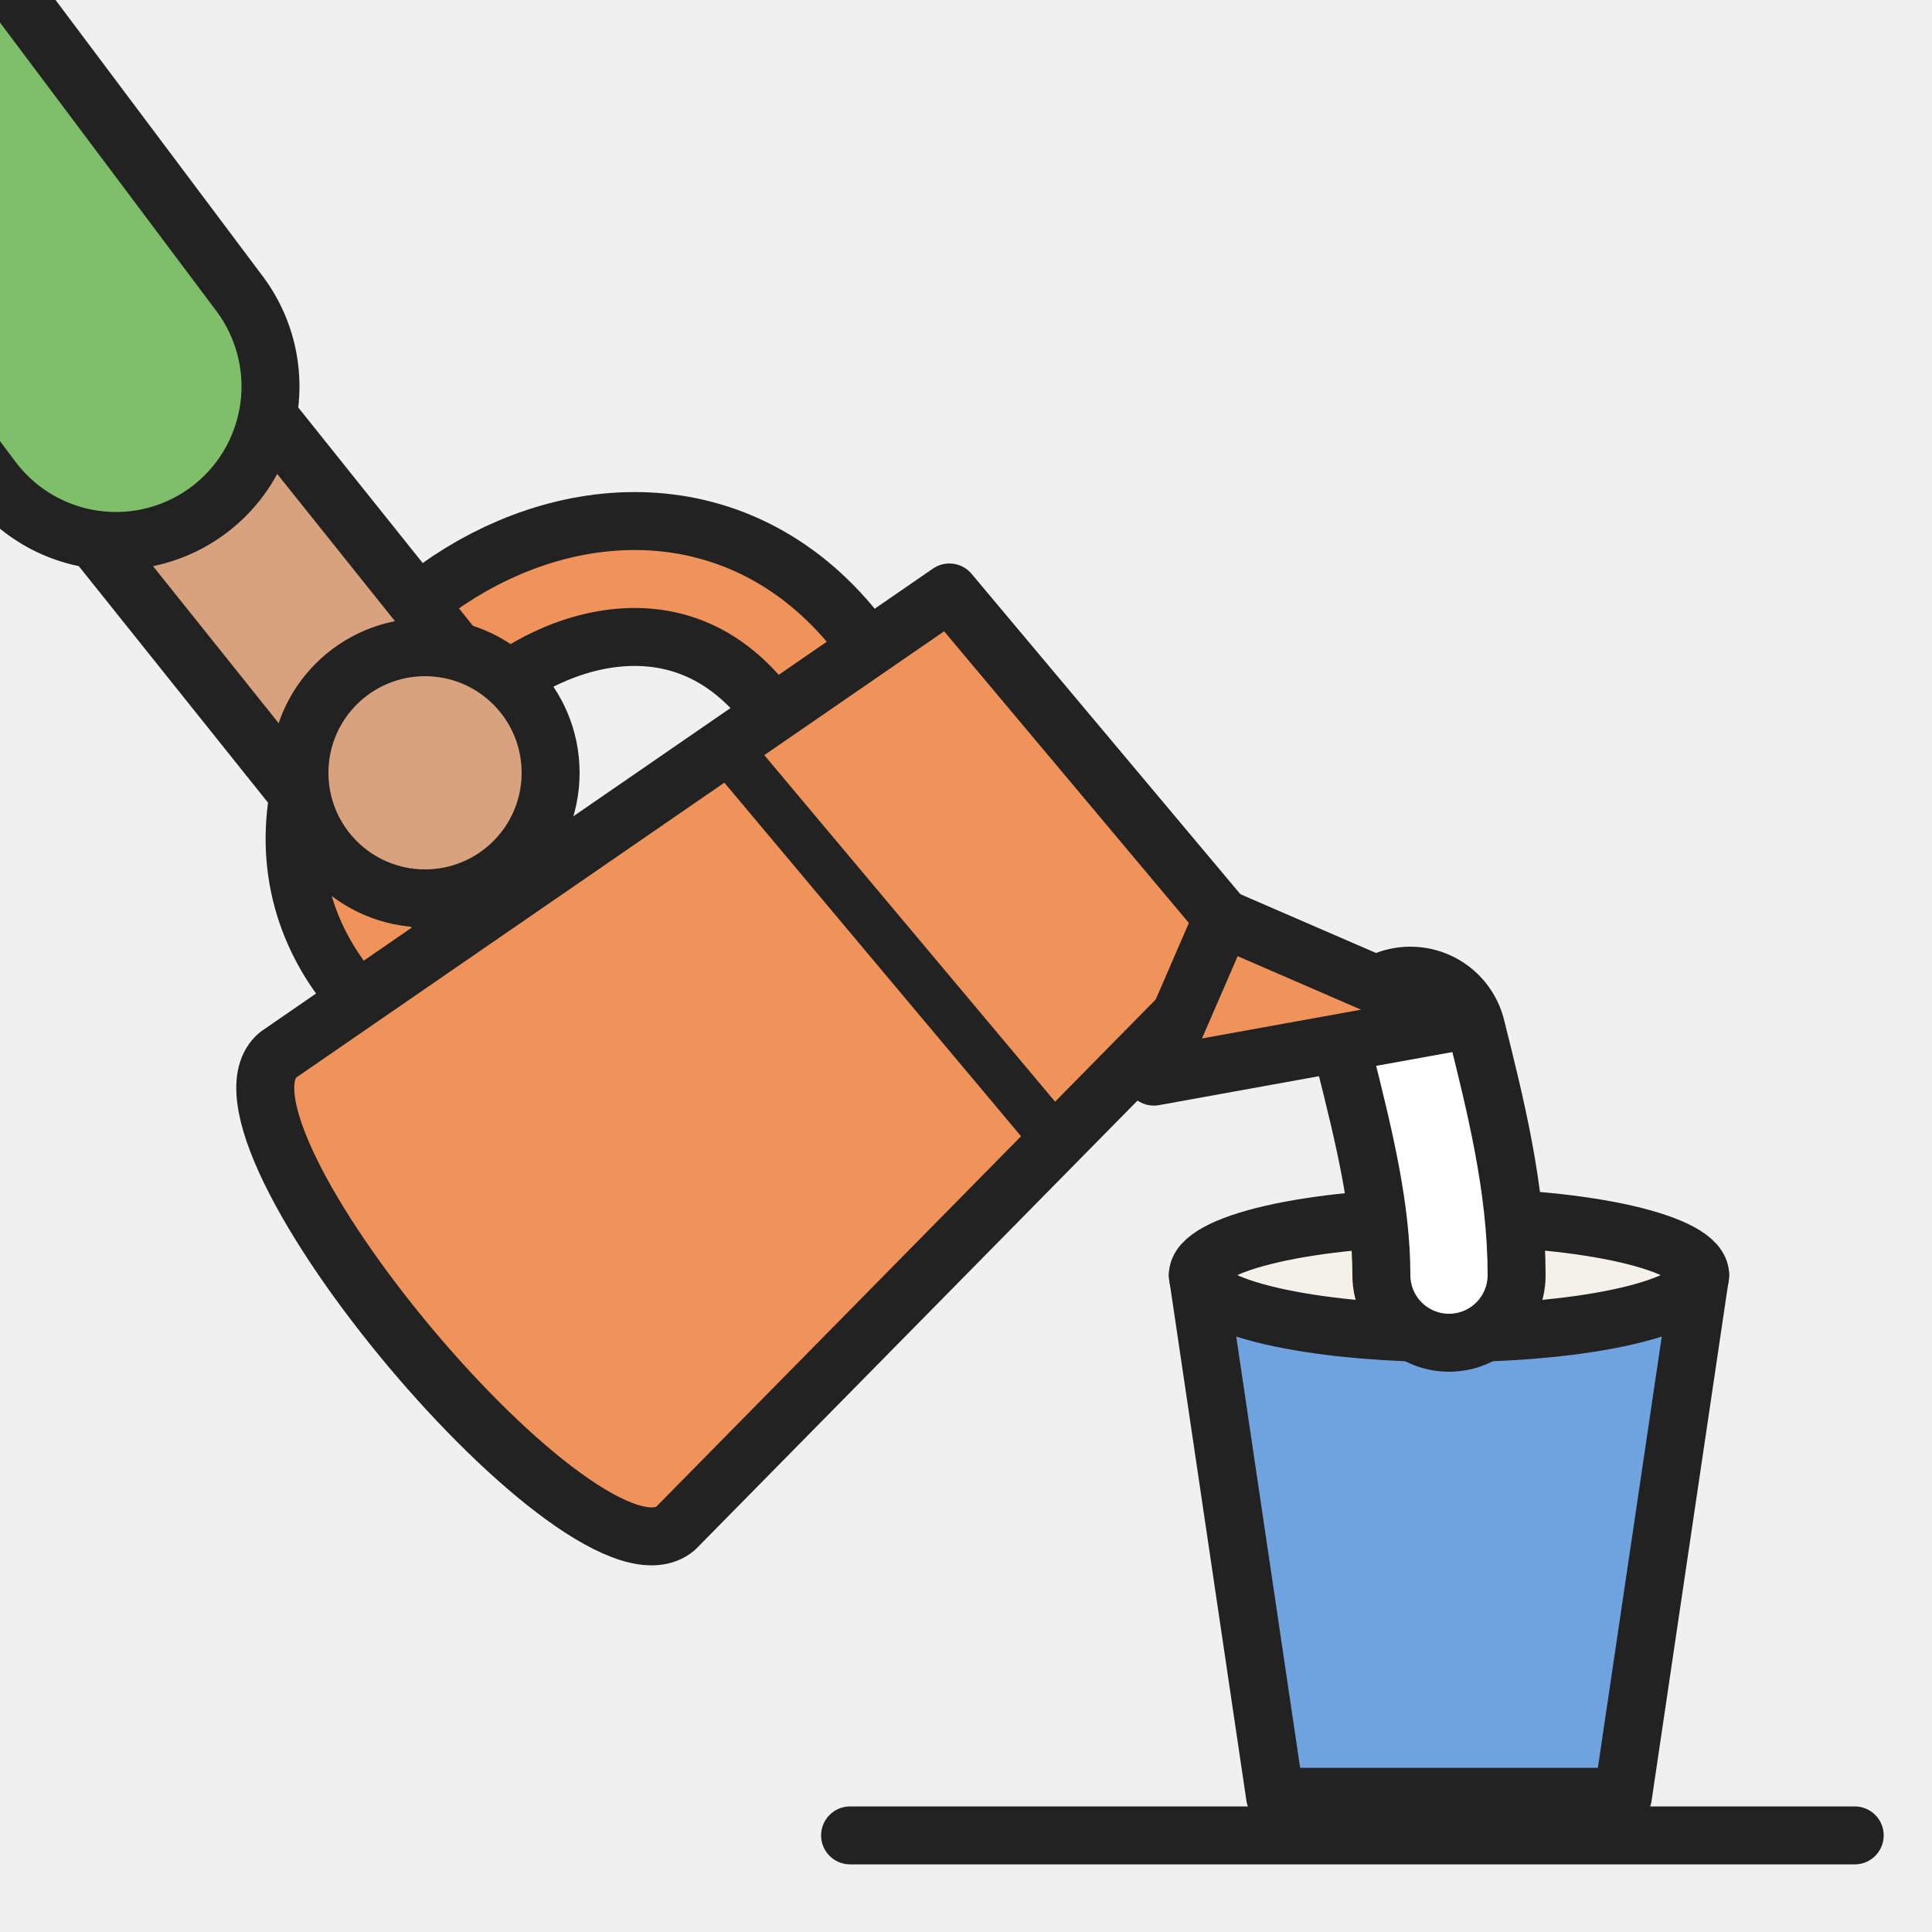
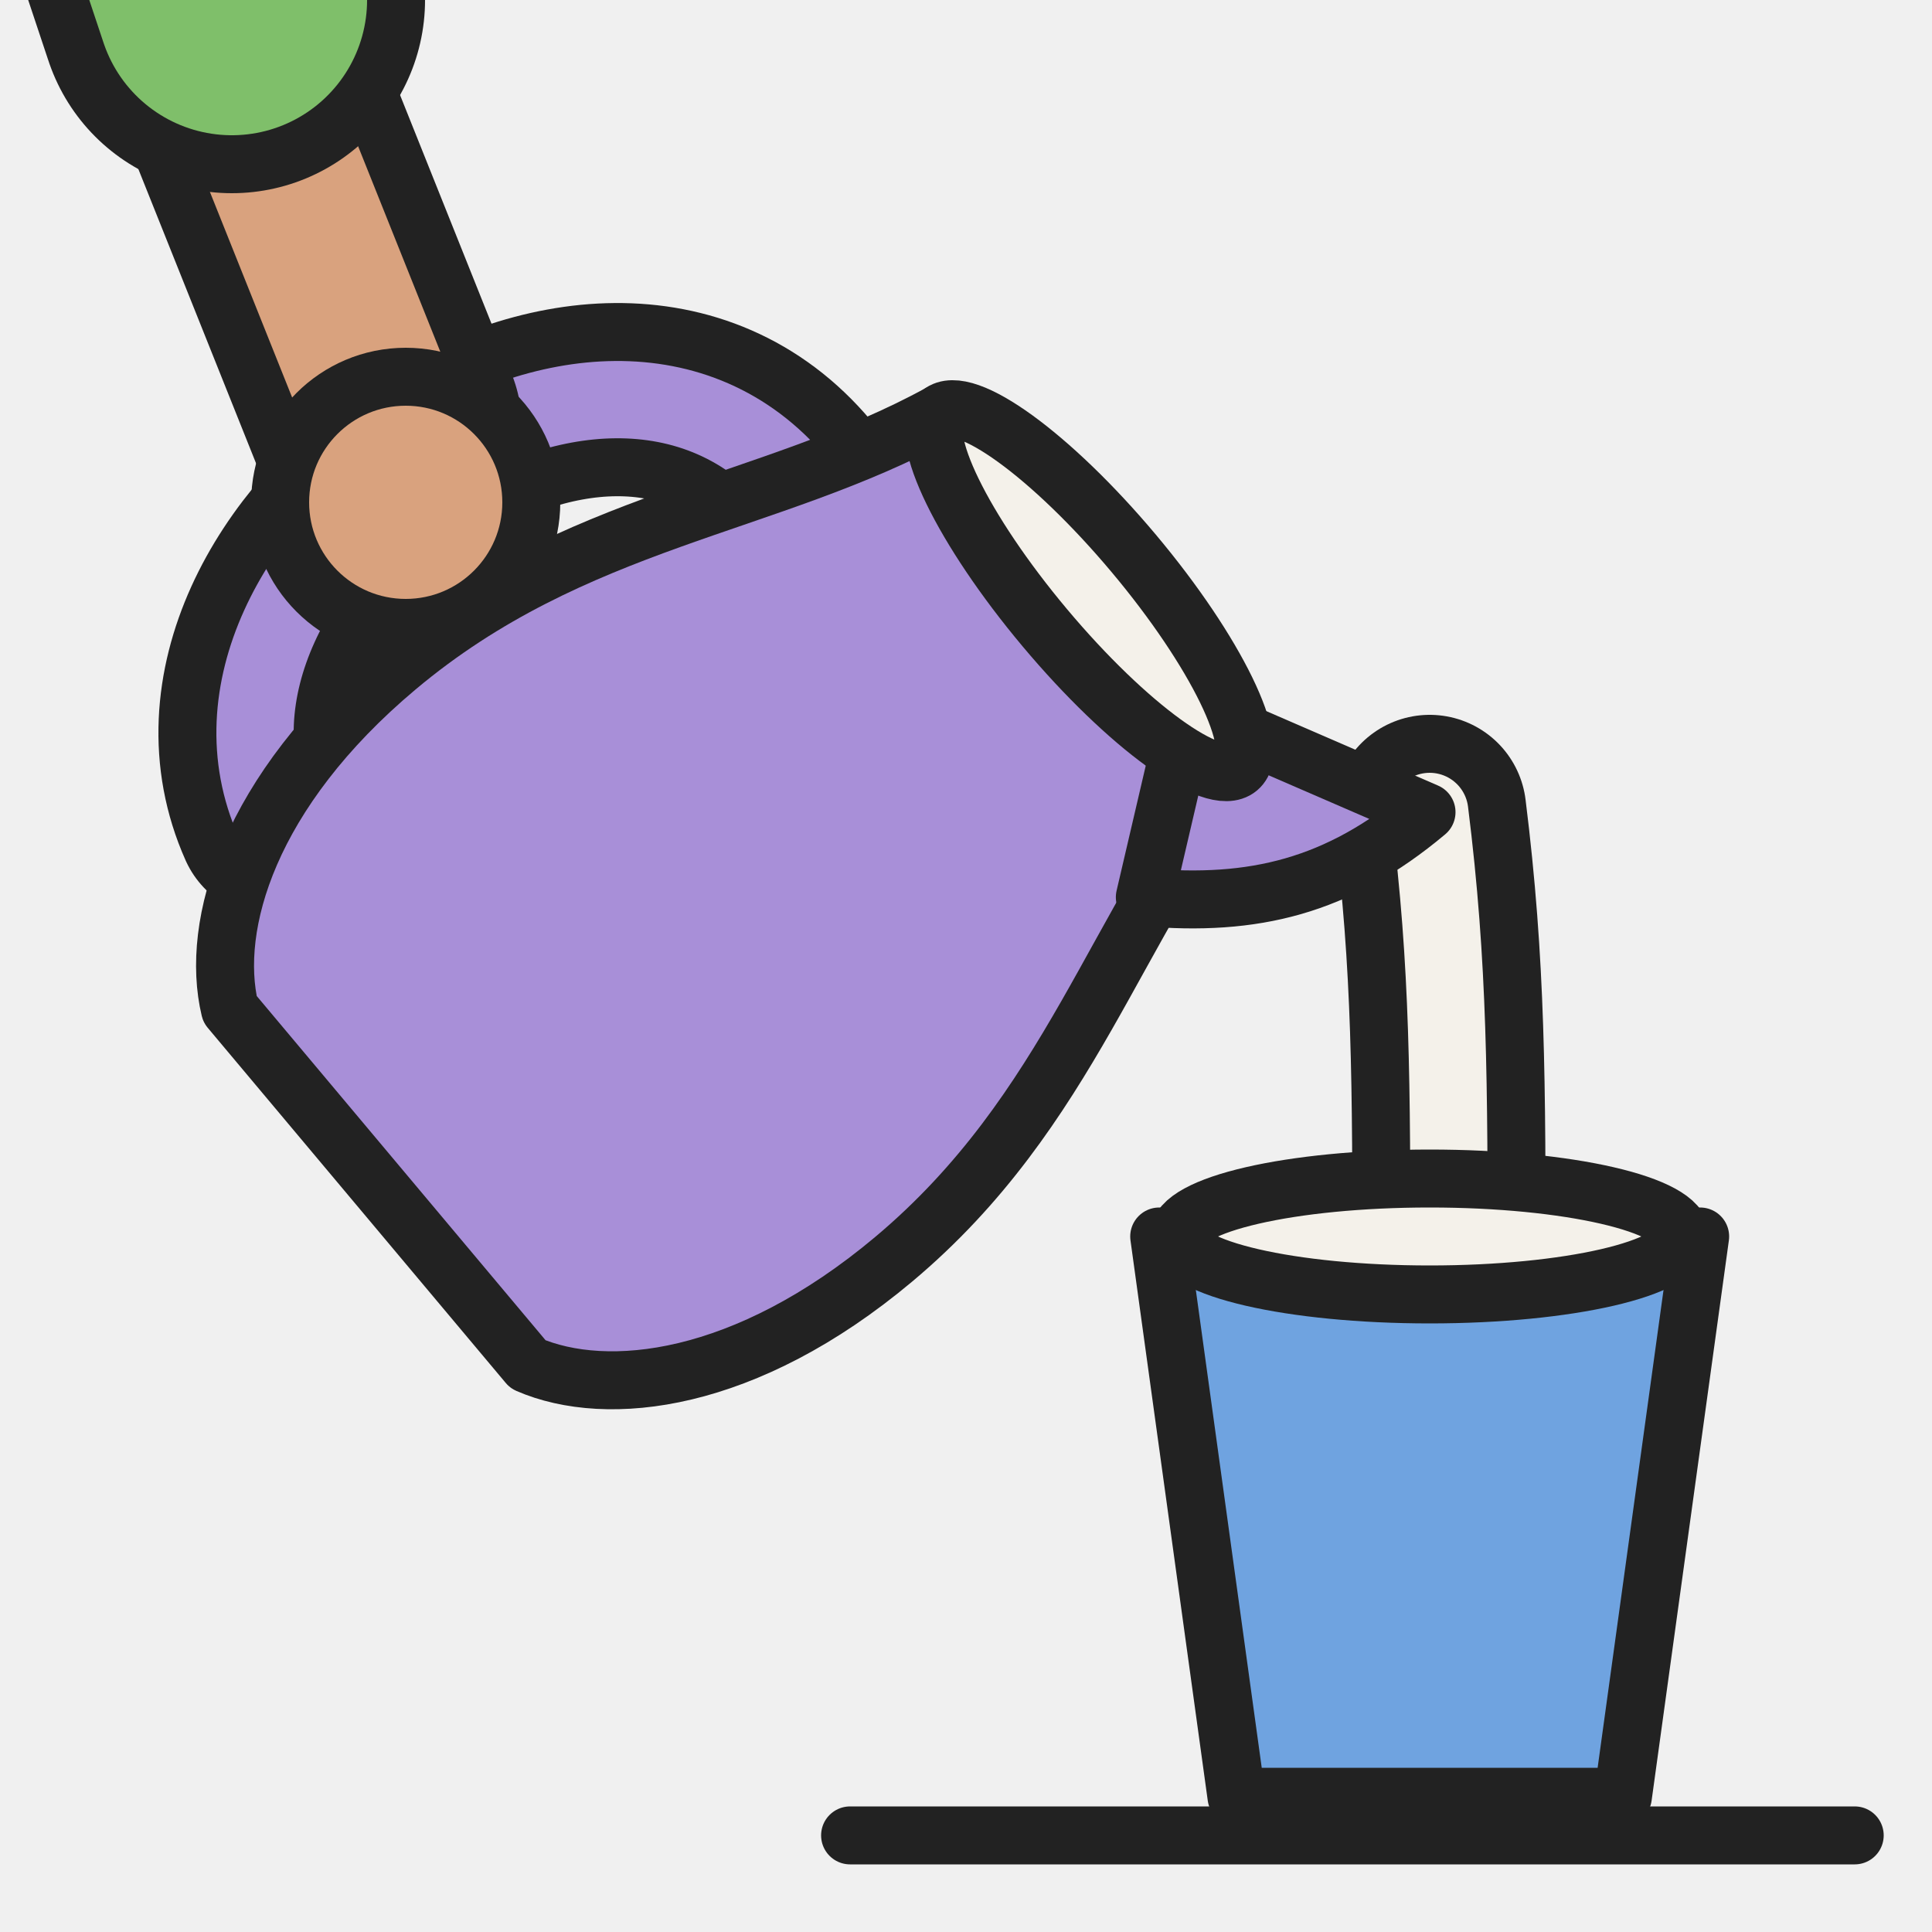
<svg xmlns="http://www.w3.org/2000/svg" viewBox="0 0 100 100">
  <path d="M44 95 L96 95" fill="none" stroke="#222" stroke-width="3" stroke-linecap="round" stroke-linejoin="round" />
-   <path d="M62 66 L88 66 L84 93 L66 93 Z" fill="#6FA3E0" stroke="#222" stroke-width="3" stroke-linejoin="round" stroke-linecap="round" />
-   <ellipse cx="75" cy="66" rx="13" ry="3" fill="#F4F1EA" stroke="#222" stroke-width="3" stroke-linejoin="round" stroke-linecap="round" />
-   <path d="M73 54 C74 58 75 62 75 66" fill="none" stroke="#222" stroke-width="10" stroke-linecap="round" stroke-linejoin="round" />
-   <path d="M73 54 C74 58 75 62 75 66" fill="none" stroke="#FFFFFF" stroke-width="4" stroke-linecap="round" stroke-linejoin="round" />
-   <g transform="rotate(50 40 54)">
-     <path d="M26 40 C10 40 10 66 24 66" fill="none" stroke="#222" stroke-width="9" stroke-linecap="round" stroke-linejoin="round" />
-     <path d="M26 40 C10 40 10 66 24 66" fill="none" stroke="#F0935A" stroke-width="3" stroke-linecap="round" stroke-linejoin="round" />
-     <path d="M28 32 L52 32 L56 74 C56 80 24 80 24 74 Z" fill="#F0935A" stroke="#222" stroke-width="3" stroke-linejoin="round" stroke-linecap="round" />
-     <path d="M50 32 L62 26 L54 40 Z" fill="#F0935A" stroke="#222" stroke-width="3" stroke-linejoin="round" stroke-linecap="round" />
-     <path d="M28 46 L53 46" fill="none" stroke="#222" stroke-width="2.5" stroke-linecap="round" stroke-linejoin="round" />
+   <path d="M74 42 C75 50 75 56 75 66" fill="none" stroke="#222" stroke-width="10" stroke-linecap="round" stroke-linejoin="round" />
+   <path d="M74 42 C75 50 75 56 75 66" fill="none" stroke="#F4F1EA" stroke-width="4" stroke-linecap="round" stroke-linejoin="round" />
+   <path d="M60 64 L88 64 L84 93 L64 93 Z" fill="#6FA3E0" stroke="#222" stroke-width="3" stroke-linejoin="round" stroke-linecap="round" />
+   <ellipse cx="74" cy="64" rx="13" ry="3" fill="#F4F1EA" stroke="#222" stroke-width="3" stroke-linejoin="round" stroke-linecap="round" />
+   <g transform="rotate(50 38 46)">
+     <path d="M24 30 C8 30 6 58 20 62" fill="none" stroke="#222" stroke-width="10" stroke-linecap="round" stroke-linejoin="round" />
+     <path d="M24 30 C8 30 6 58 20 62" fill="none" stroke="#A88FD8" stroke-width="4" stroke-linecap="round" stroke-linejoin="round" />
+     <path d="M26 22 L50 22 C52 32 58 40 58 52 C58 62 54 68 50 70 L26 70 C22 68 18 62 18 52 C18 40 24 32 26 22 Z" fill="#A88FD8" stroke="#222" stroke-width="3" stroke-linejoin="round" stroke-linecap="round" />
+     <path d="M46 22 L58 16 C58 22 56 26 52 30 Z" fill="#A88FD8" stroke="#222" stroke-width="3" stroke-linejoin="round" stroke-linecap="round" />
+     <ellipse cx="38" cy="22" rx="12" ry="3" fill="#F4F1EA" stroke="#222" stroke-width="3" stroke-linejoin="round" stroke-linecap="round" />
  </g>
-   <path d="M4 18 L20 38" fill="none" stroke="#222" stroke-width="14" stroke-linecap="round" stroke-linejoin="round" />
-   <path d="M4 18 L20 38" fill="none" stroke="#D9A27E" stroke-width="8" stroke-linecap="round" stroke-linejoin="round" />
-   <path d="M-6 4 L6 20" fill="none" stroke="#222" stroke-width="19" stroke-linecap="round" stroke-linejoin="round" />
-   <path d="M-6 4 L6 20" fill="none" stroke="#7FBF6A" stroke-width="13" stroke-linecap="round" stroke-linejoin="round" />
-   <circle cx="22" cy="40" r="6.5" fill="#D9A27E" stroke="#222" stroke-width="3" stroke-linejoin="round" stroke-linecap="round" />
+   <path d="M12 2 L20 22" fill="none" stroke="#222" stroke-width="14" stroke-linecap="round" stroke-linejoin="round" />
+   <path d="M12 2 L20 22" fill="none" stroke="#D9A27E" stroke-width="8" stroke-linecap="round" stroke-linejoin="round" />
+   <path d="M10 -6 L12 0" fill="none" stroke="#222" stroke-width="20" stroke-linecap="round" stroke-linejoin="round" />
+   <path d="M10 -6 L12 0" fill="none" stroke="#7FBF6A" stroke-width="14" stroke-linecap="round" stroke-linejoin="round" />
+   <circle cx="21" cy="26" r="6.5" fill="#D9A27E" stroke="#222" stroke-width="3" stroke-linejoin="round" stroke-linecap="round" />
</svg>
